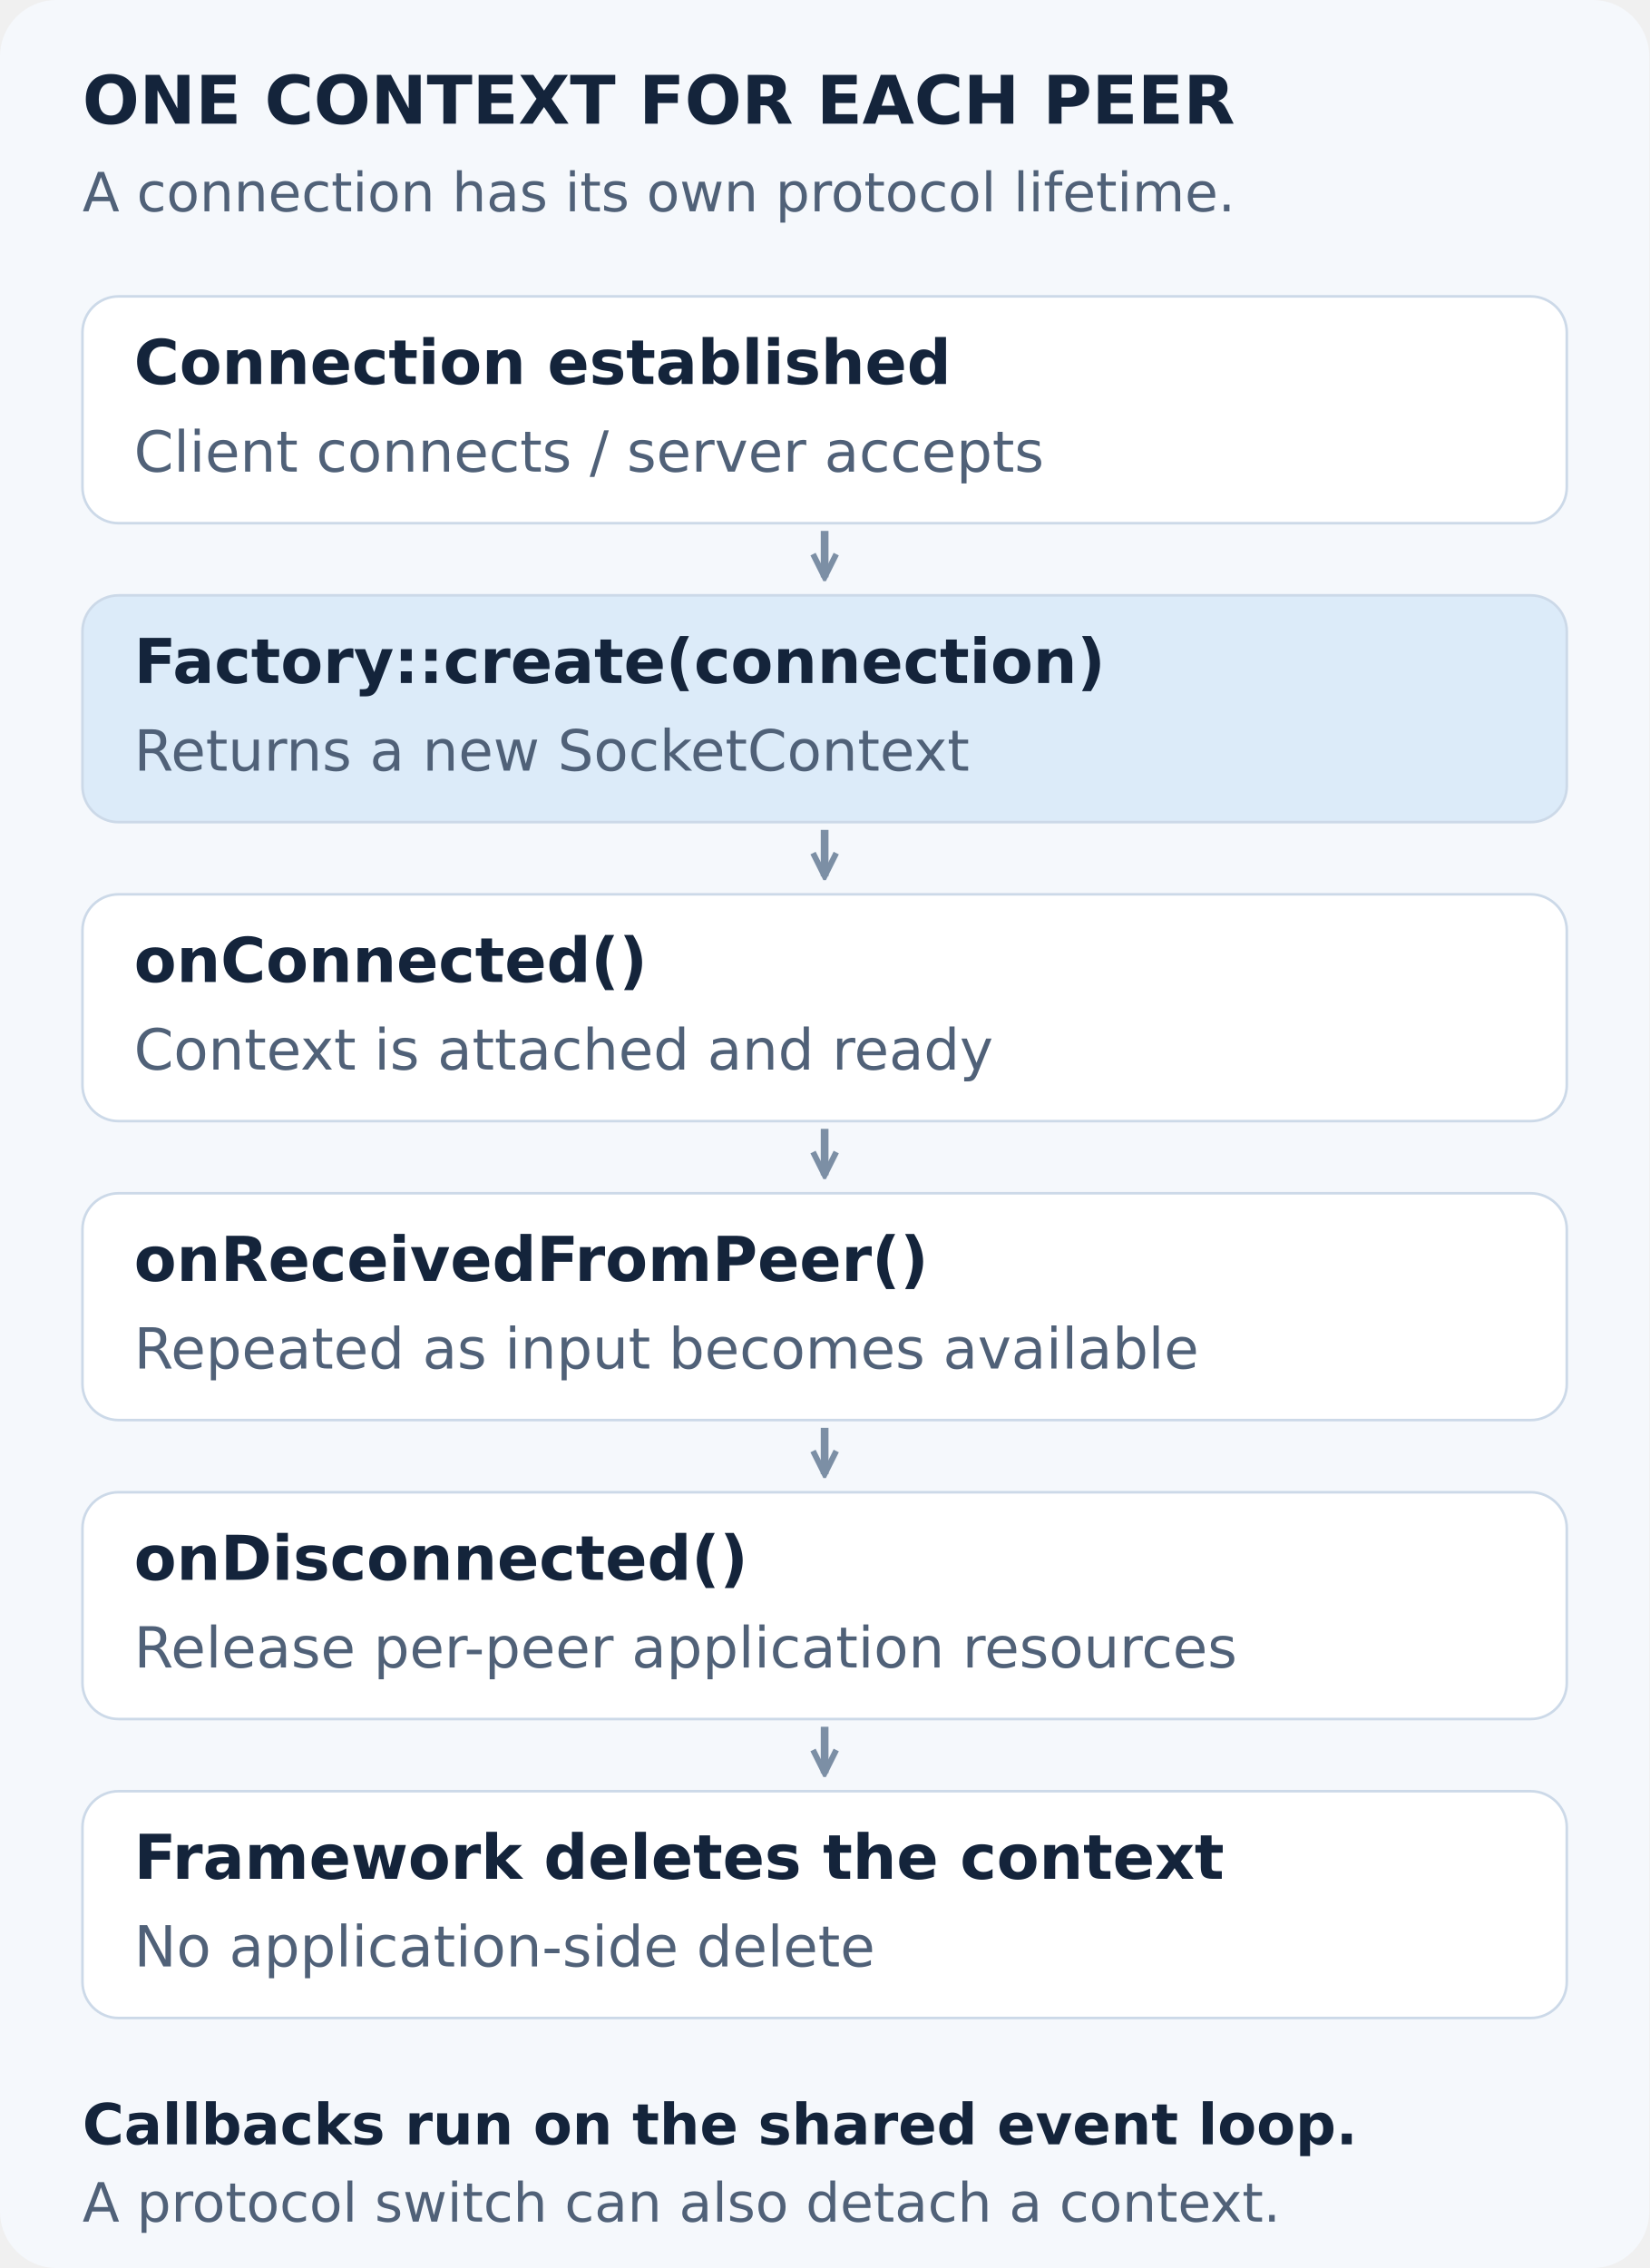
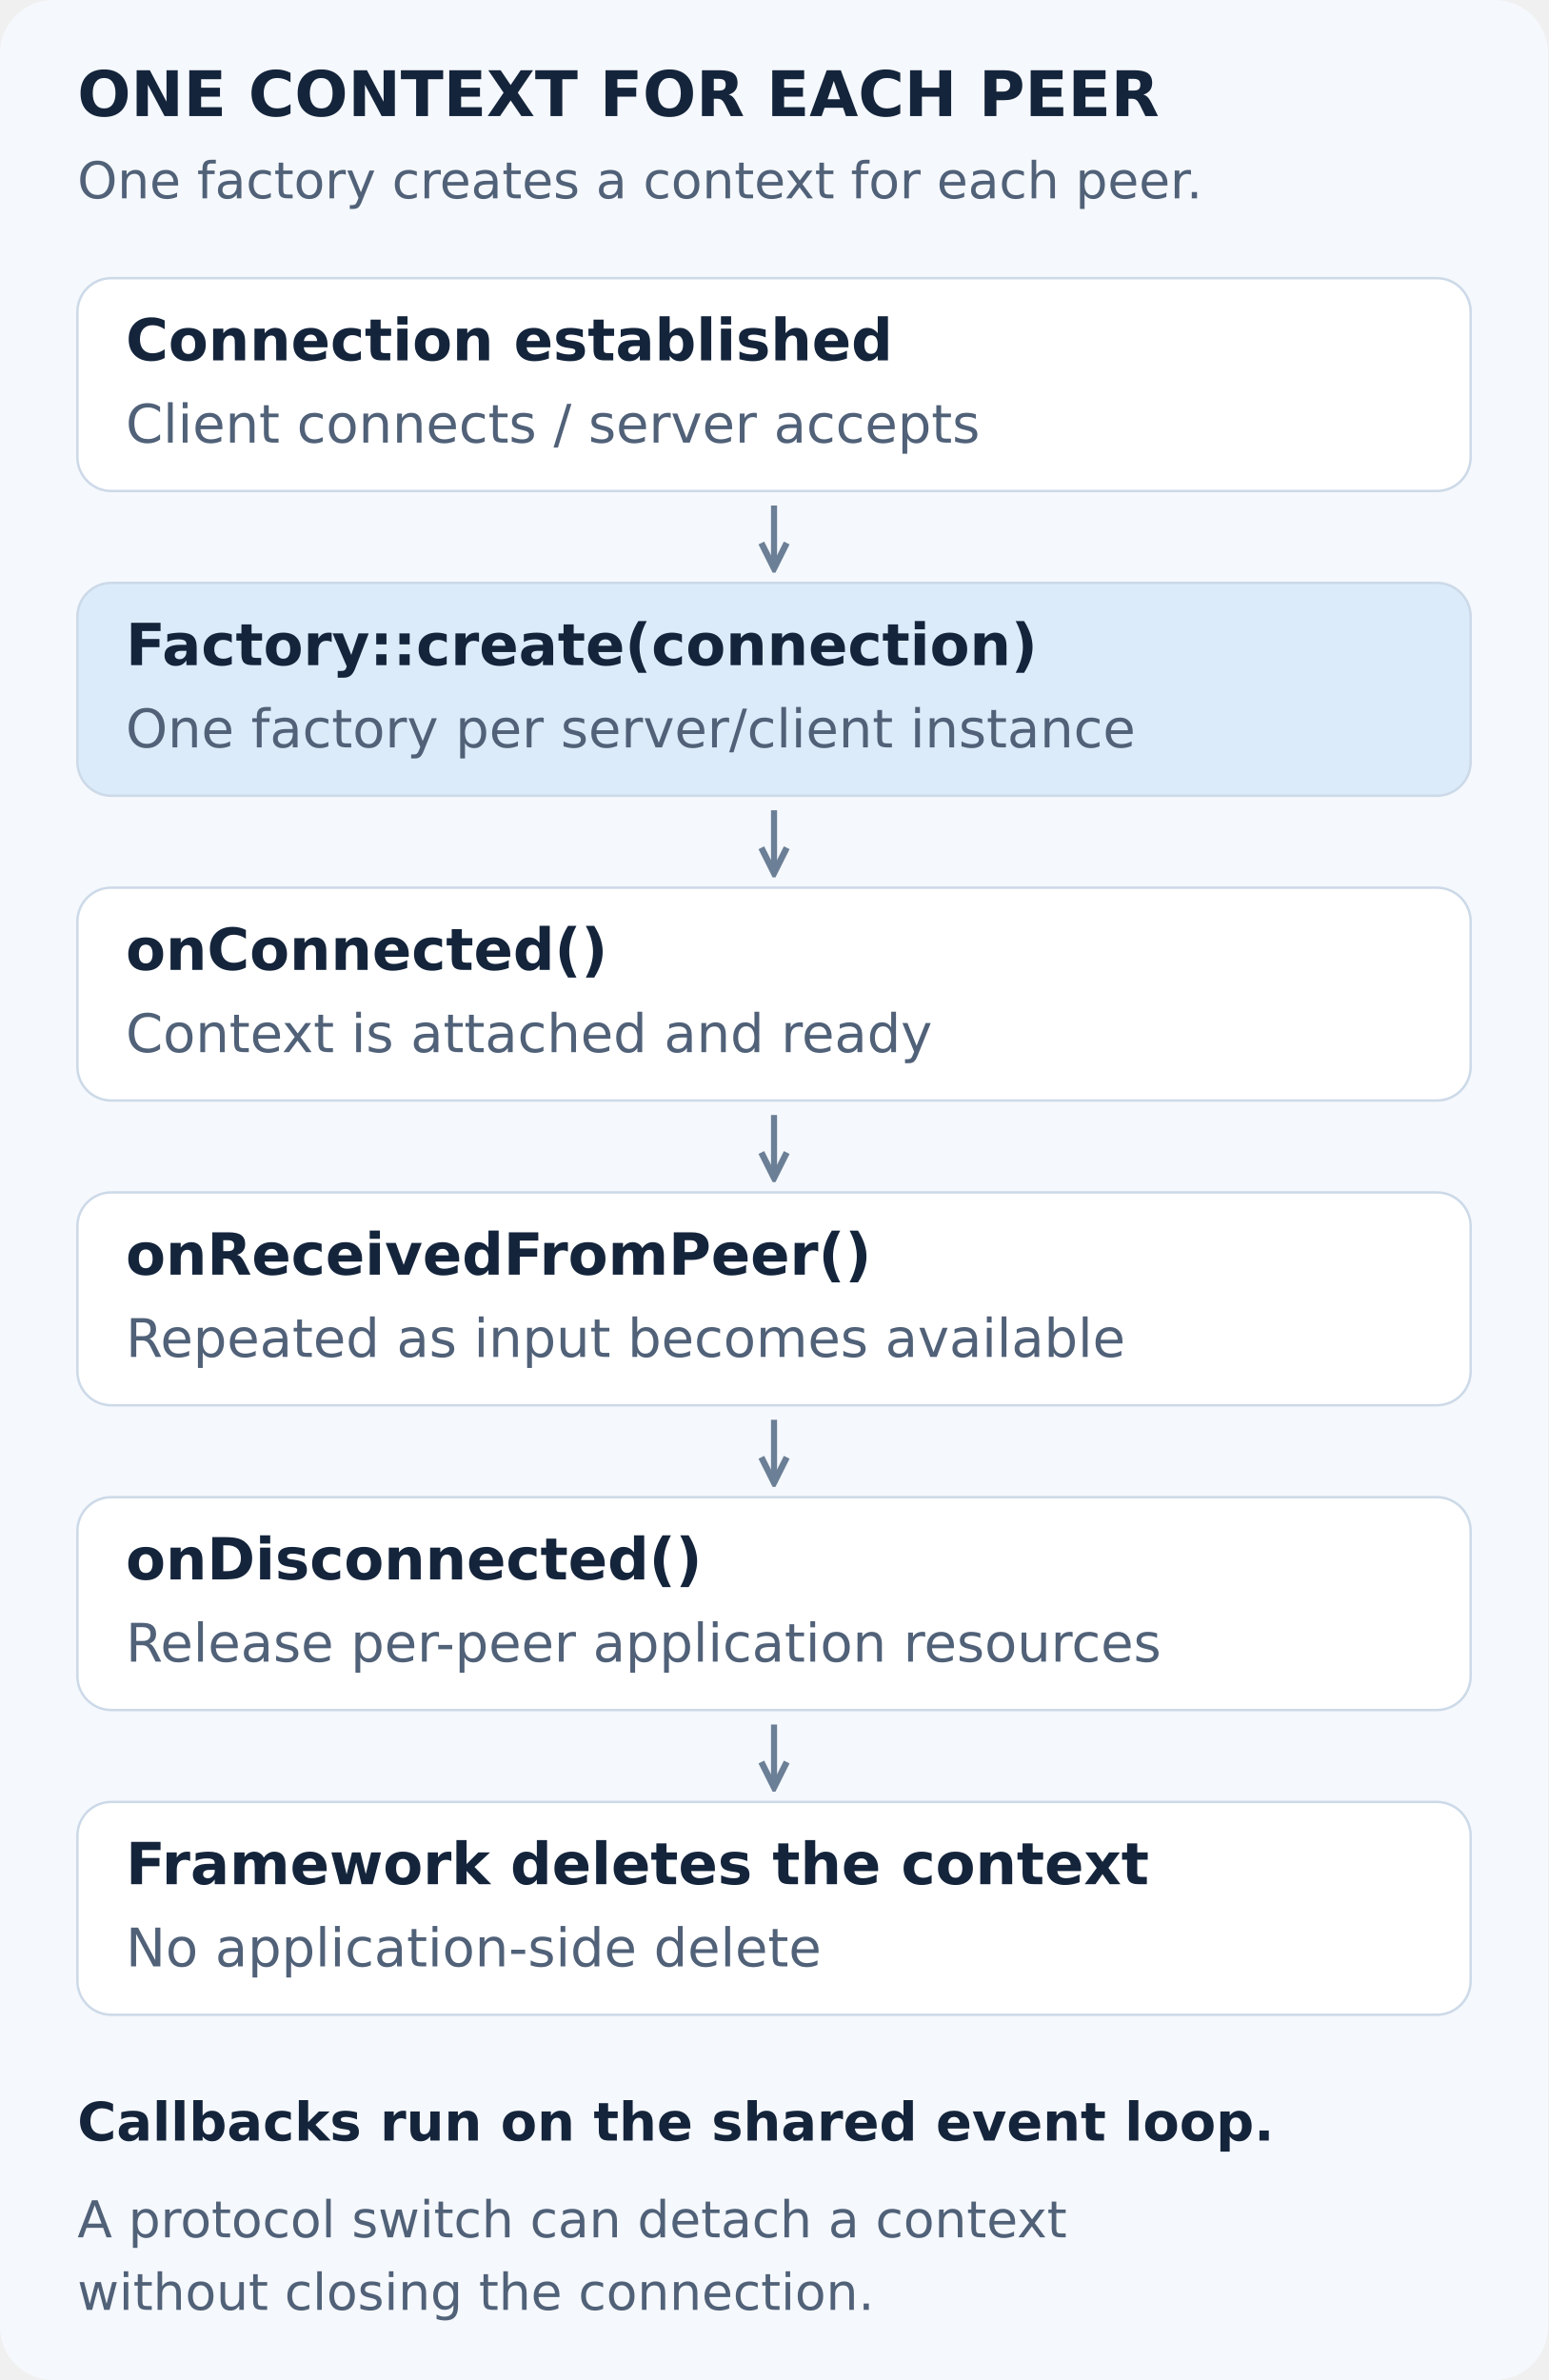
- <svg xmlns="http://www.w3.org/2000/svg" viewBox="0 0 640 880" role="img" aria-labelledby="snodec-context-lifecycle-mobile-title snodec-context-lifecycle-mobile-desc">
+ <svg xmlns="http://www.w3.org/2000/svg" viewBox="0 0 640 984" role="img" aria-labelledby="snodec-context-lifecycle-mobile-title snodec-context-lifecycle-mobile-desc">
  <defs>
    <linearGradient id="snodec-context-lifecycle-mobile-bg" x2="1" y2="1">
      <stop stop-color="#101f35" />
      <stop offset="1" stop-color="#172f47" />
    </linearGradient>
-     <marker id="snodec-context-lifecycle-mobile-arrow" markerUnits="userSpaceOnUse" markerWidth="12" markerHeight="12" viewBox="0 0 8 8" refX="7" refY="4" orient="auto-start-reverse">
-       <path d="M1 1L7 4L1 7" fill="none" stroke="#7c8fa5" stroke-width="1.5" />
+     <marker id="snodec-context-lifecycle-mobile-arrow" markerUnits="userSpaceOnUse" markerWidth="14" markerHeight="14" viewBox="0 0 8 8" refX="7" refY="4" orient="auto-start-reverse">
+       <path d="M1 1L7 4L1 7" fill="none" stroke="#6b7f96" stroke-width="1.5" />
    </marker>
  </defs>
  <g font-family="DejaVu Sans,Arial,sans-serif">
-     <rect x="0" y="0" width="640" height="880" rx="22" fill="#f5f8fc" stroke="none" />
+     <rect x="0" y="0" width="640" height="984" rx="22" fill="#f5f8fc" stroke="none" />
    <text x="32" y="48" font-size="26" fill="#14243b" font-weight="700">ONE CONTEXT FOR EACH PEER</text>
-     <text x="32" y="82" font-size="21" fill="#506178" font-weight="400">A connection has its own protocol lifetime.</text>
+     <text x="32" y="82" font-size="21" fill="#506178" font-weight="400">One factory creates a context for each peer.</text>
    <rect x="32" y="115" width="576" height="88" rx="14" fill="#ffffff" stroke="#ccd9e8" />
    <text x="52" y="149" font-size="24" fill="#14243b" font-weight="700">Connection established</text>
    <text x="52" y="183" font-size="22" fill="#506178" font-weight="400">Client connects / server accepts</text>
-     <path d="M320 206L320 224" fill="none" stroke="#7c8fa5" stroke-width="3" marker-end="url(#snodec-context-lifecycle-mobile-arrow)" />
-     <rect x="32" y="231" width="576" height="88" rx="14" fill="#dcebf9" stroke="#ccd9e8" />
-     <text x="52" y="265" font-size="24" fill="#14243b" font-weight="700">Factory::create(connection)</text>
-     <text x="52" y="299" font-size="22" fill="#506178" font-weight="400">Returns a new SocketContext</text>
-     <path d="M320 322L320 340" fill="none" stroke="#7c8fa5" stroke-width="3" marker-end="url(#snodec-context-lifecycle-mobile-arrow)" />
-     <rect x="32" y="347" width="576" height="88" rx="14" fill="#ffffff" stroke="#ccd9e8" />
-     <text x="52" y="381" font-size="24" fill="#14243b" font-weight="700">onConnected()</text>
-     <text x="52" y="415" font-size="22" fill="#506178" font-weight="400">Context is attached and ready</text>
-     <path d="M320 438L320 456" fill="none" stroke="#7c8fa5" stroke-width="3" marker-end="url(#snodec-context-lifecycle-mobile-arrow)" />
-     <rect x="32" y="463" width="576" height="88" rx="14" fill="#ffffff" stroke="#ccd9e8" />
-     <text x="52" y="497" font-size="24" fill="#14243b" font-weight="700">onReceivedFromPeer()</text>
-     <text x="52" y="531" font-size="22" fill="#506178" font-weight="400">Repeated as input becomes available</text>
-     <path d="M320 554L320 572" fill="none" stroke="#7c8fa5" stroke-width="3" marker-end="url(#snodec-context-lifecycle-mobile-arrow)" />
-     <rect x="32" y="579" width="576" height="88" rx="14" fill="#ffffff" stroke="#ccd9e8" />
-     <text x="52" y="613" font-size="24" fill="#14243b" font-weight="700">onDisconnected()</text>
-     <text x="52" y="647" font-size="22" fill="#506178" font-weight="400">Release per-peer application resources</text>
-     <path d="M320 670L320 688" fill="none" stroke="#7c8fa5" stroke-width="3" marker-end="url(#snodec-context-lifecycle-mobile-arrow)" />
-     <rect x="32" y="695" width="576" height="88" rx="14" fill="#ffffff" stroke="#ccd9e8" />
-     <text x="52" y="729" font-size="24" fill="#14243b" font-weight="700">Framework deletes the context</text>
-     <text x="52" y="763" font-size="22" fill="#506178" font-weight="400">No application-side delete</text>
-     <text x="32" y="832" font-size="22" fill="#14243b" font-weight="700">Callbacks run on the shared event loop.</text>
-     <text x="32" y="862" font-size="21" fill="#506178" font-weight="400">A protocol switch can also detach a context.</text>
+     <path d="M320 209L320 235" fill="none" stroke="#6b7f96" stroke-width="2.5" marker-end="url(#snodec-context-lifecycle-mobile-arrow)" />
+     <rect x="32" y="241" width="576" height="88" rx="14" fill="#dcebf9" stroke="#ccd9e8" />
+     <text x="52" y="275" font-size="24" fill="#14243b" font-weight="700">Factory::create(connection)</text>
+     <text x="52" y="309" font-size="22" fill="#506178" font-weight="400">One factory per server/client instance</text>
+     <path d="M320 335L320 361" fill="none" stroke="#6b7f96" stroke-width="2.5" marker-end="url(#snodec-context-lifecycle-mobile-arrow)" />
+     <rect x="32" y="367" width="576" height="88" rx="14" fill="#ffffff" stroke="#ccd9e8" />
+     <text x="52" y="401" font-size="24" fill="#14243b" font-weight="700">onConnected()</text>
+     <text x="52" y="435" font-size="22" fill="#506178" font-weight="400">Context is attached and ready</text>
+     <path d="M320 461L320 487" fill="none" stroke="#6b7f96" stroke-width="2.5" marker-end="url(#snodec-context-lifecycle-mobile-arrow)" />
+     <rect x="32" y="493" width="576" height="88" rx="14" fill="#ffffff" stroke="#ccd9e8" />
+     <text x="52" y="527" font-size="24" fill="#14243b" font-weight="700">onReceivedFromPeer()</text>
+     <text x="52" y="561" font-size="22" fill="#506178" font-weight="400">Repeated as input becomes available</text>
+     <path d="M320 587L320 613" fill="none" stroke="#6b7f96" stroke-width="2.5" marker-end="url(#snodec-context-lifecycle-mobile-arrow)" />
+     <rect x="32" y="619" width="576" height="88" rx="14" fill="#ffffff" stroke="#ccd9e8" />
+     <text x="52" y="653" font-size="24" fill="#14243b" font-weight="700">onDisconnected()</text>
+     <text x="52" y="687" font-size="22" fill="#506178" font-weight="400">Release per-peer application resources</text>
+     <path d="M320 713L320 739" fill="none" stroke="#6b7f96" stroke-width="2.5" marker-end="url(#snodec-context-lifecycle-mobile-arrow)" />
+     <rect x="32" y="745" width="576" height="88" rx="14" fill="#ffffff" stroke="#ccd9e8" />
+     <text x="52" y="779" font-size="24" fill="#14243b" font-weight="700">Framework deletes the context</text>
+     <text x="52" y="813" font-size="22" fill="#506178" font-weight="400">No application-side delete</text>
+     <text x="32" y="885" font-size="22" fill="#14243b" font-weight="700">Callbacks run on the shared event loop.</text>
+     <text x="32" y="925" font-size="21" fill="#506178" font-weight="400">A protocol switch can detach a context</text>
+     <text x="32" y="955" font-size="21" fill="#506178" font-weight="400">without closing the connection.</text>
  </g>
</svg>
